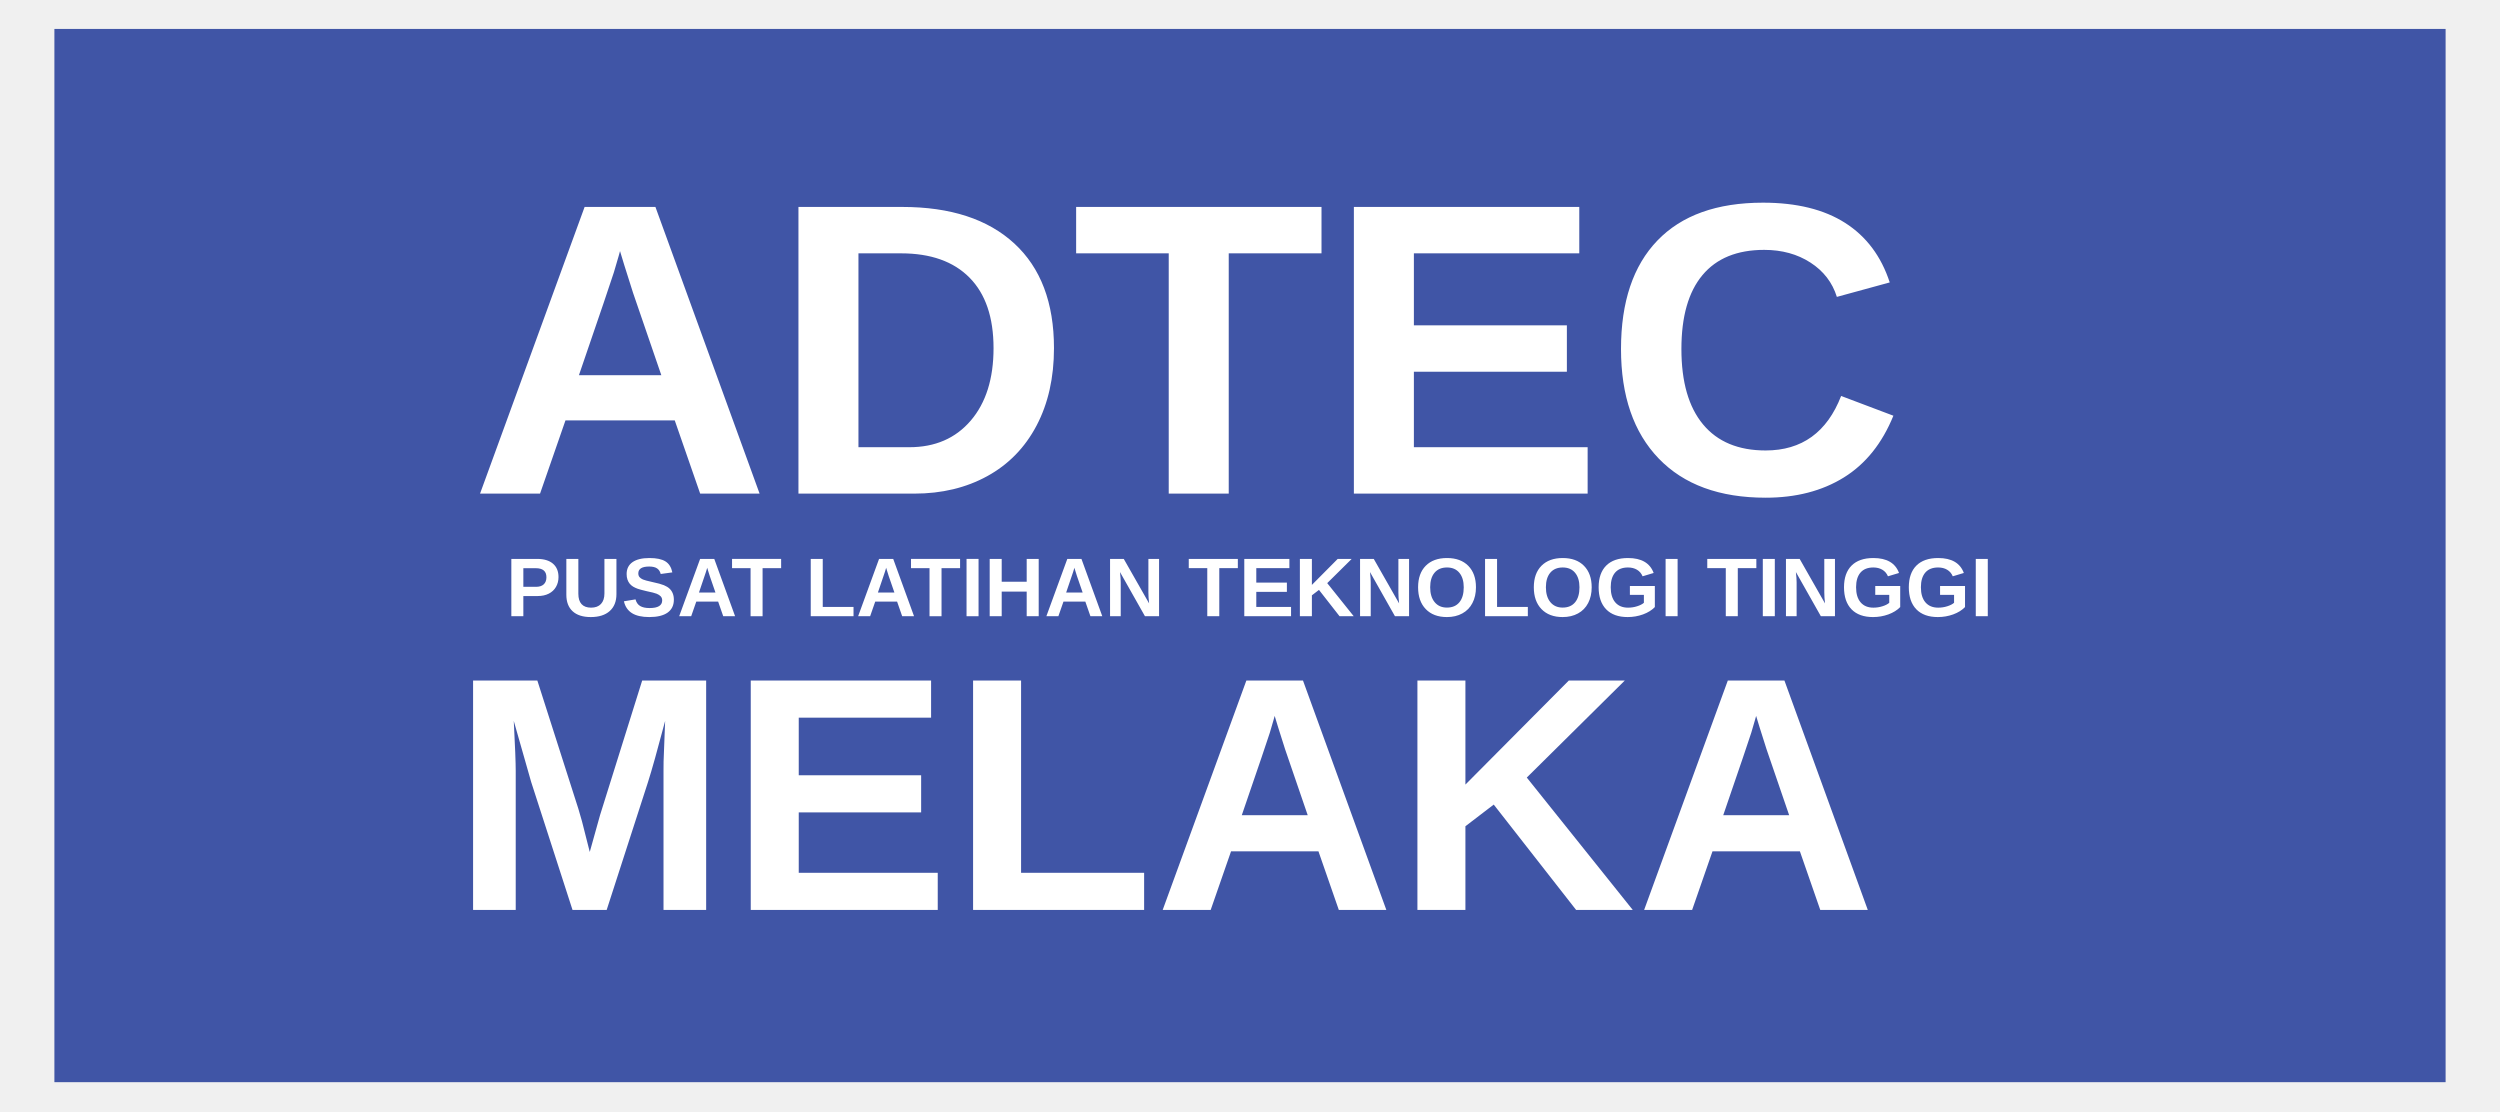
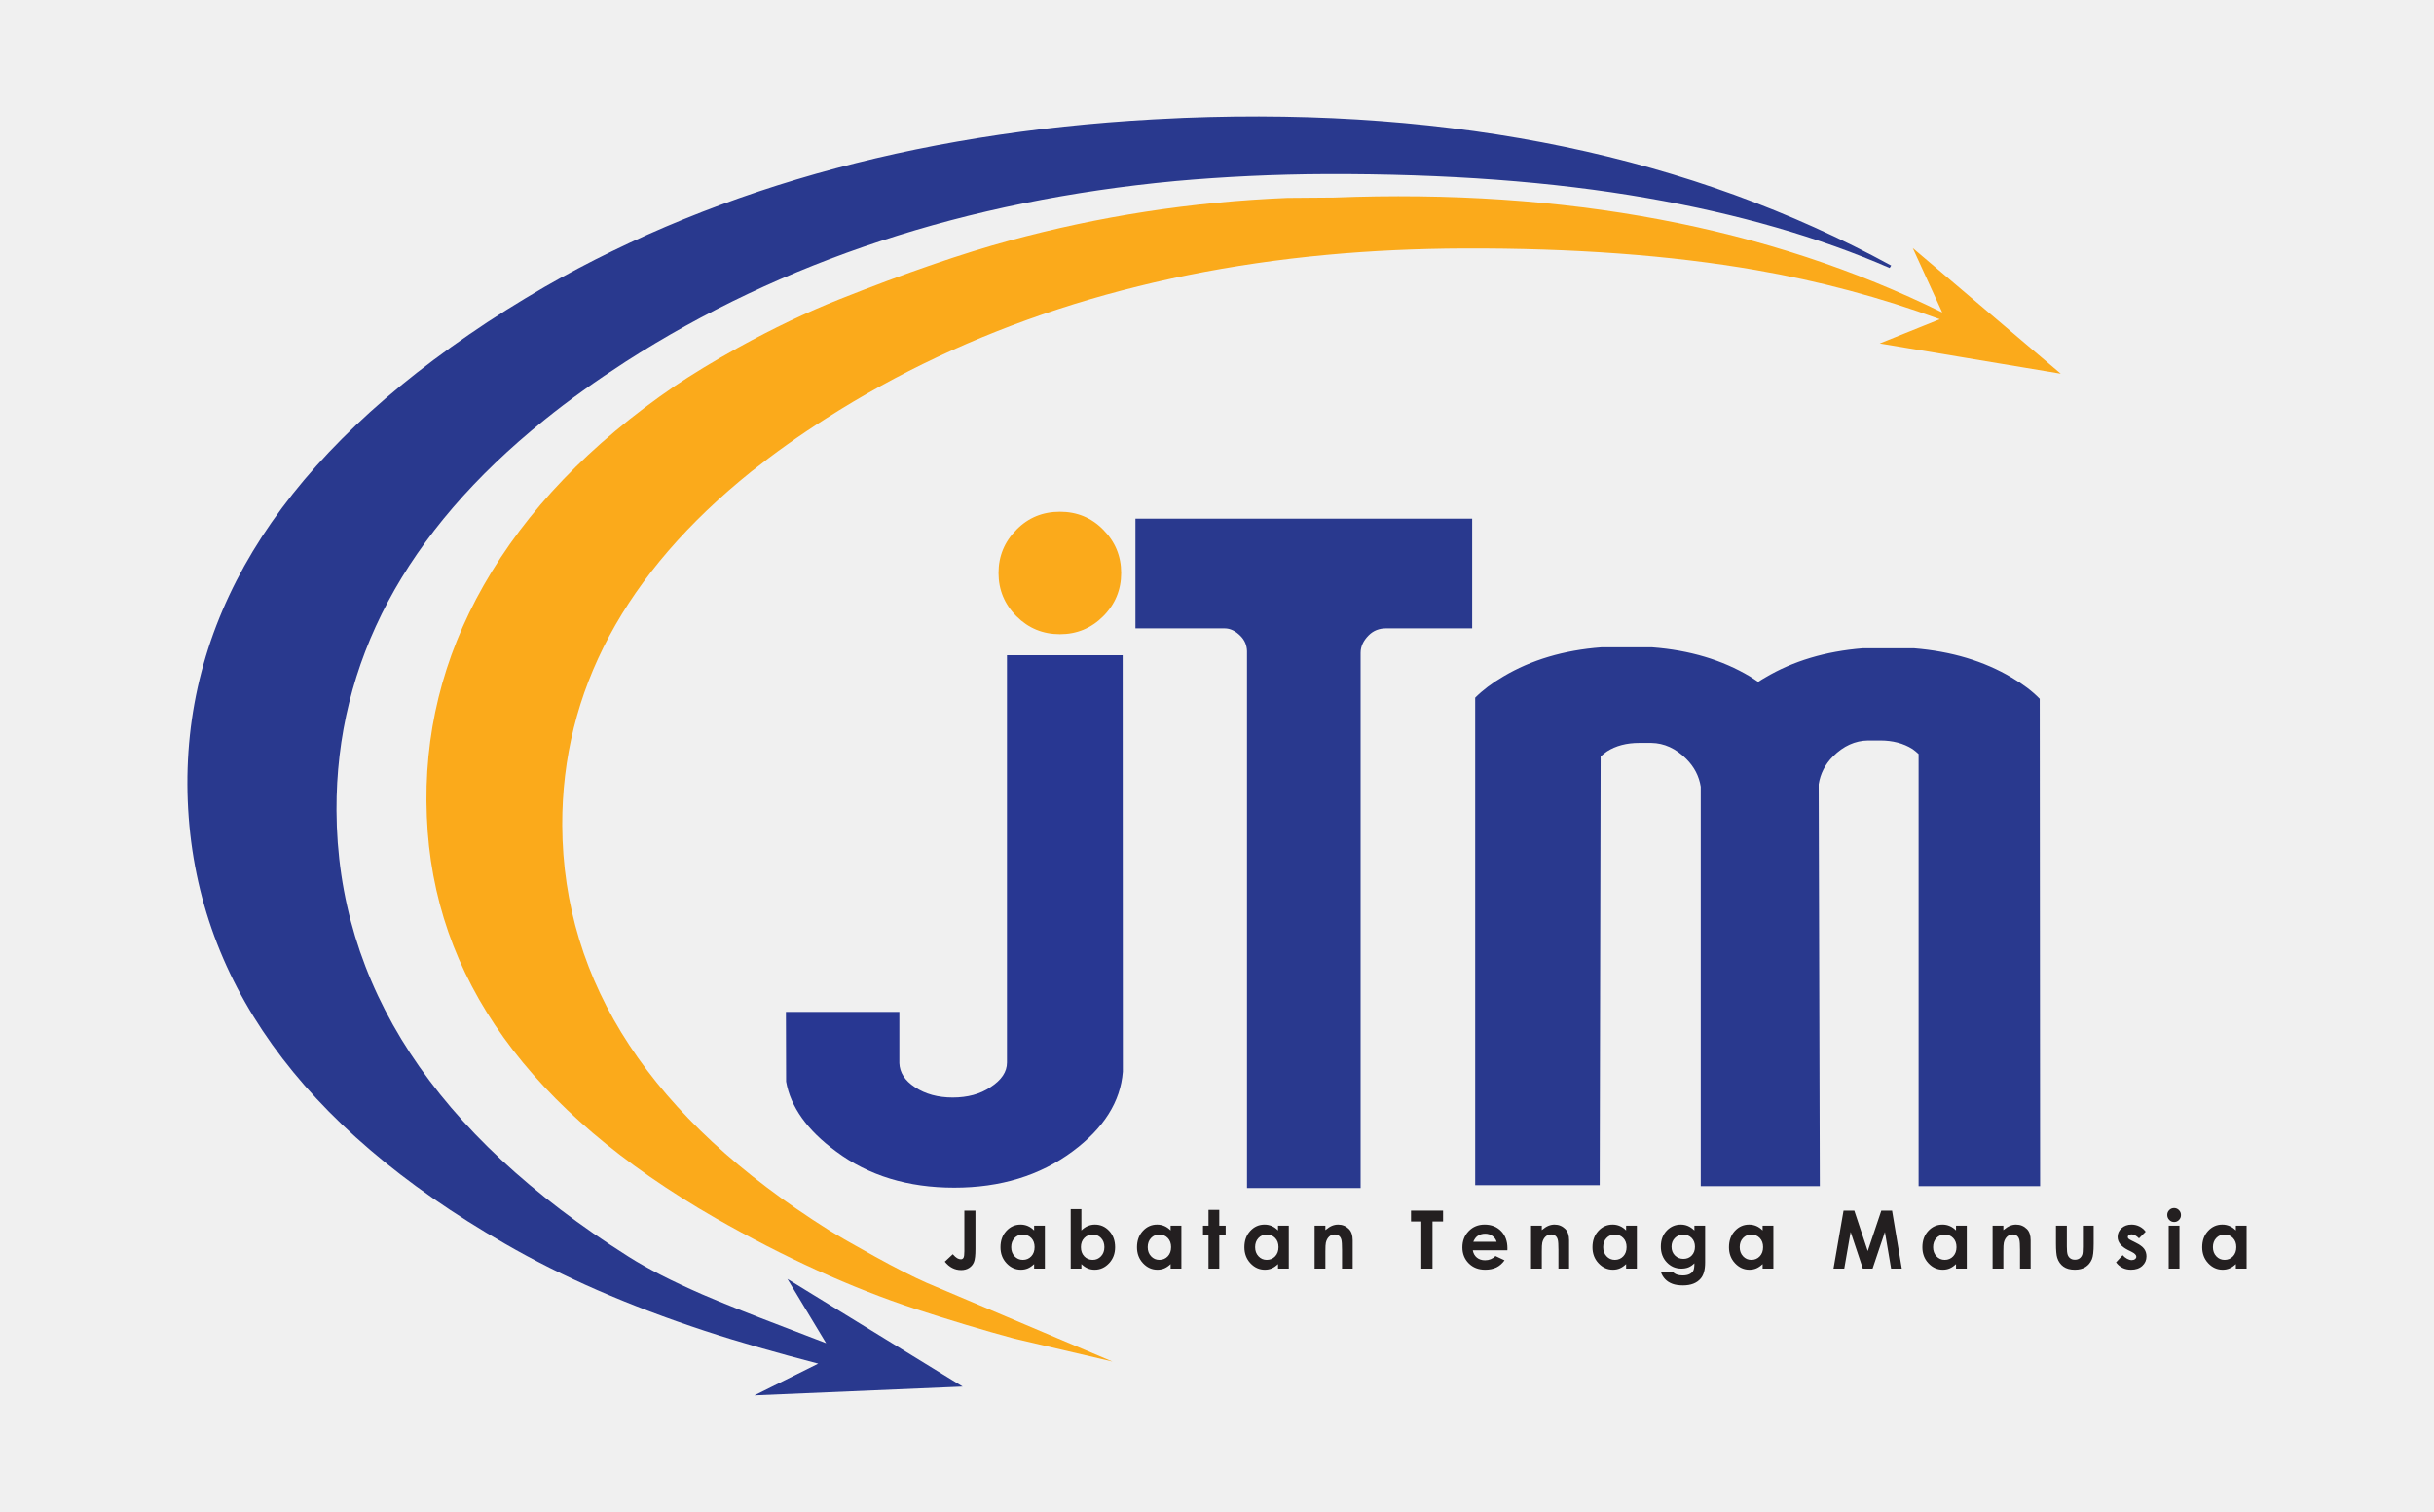
- <svg xmlns="http://www.w3.org/2000/svg" width="100%" height="100%" viewBox="0 0 1080 480" version="1.1" xml:space="preserve" style="fill-rule:evenodd;clip-rule:evenodd;stroke-linejoin:round;stroke-miterlimit:2;">
-   <g>
-     <rect x="23.5" y="12.5" width="1033" height="455" style="fill:#4055a6;" />
-     <text x="202.893px" y="213.242px" style="font-family:'Arial-Black', 'Arial', sans-serif;font-weight:900;font-size:180px;fill:#fff;">ADTEC</text>
-     <text x="194.73px" y="393.078px" style="font-family:'Arial-Black', 'Arial', sans-serif;font-weight:900;font-size:144px;fill:#fff;">MELAKA</text>
-     <text x="218.493px" y="266.209px" style="font-family:'Arial-BoldMT', 'Arial', sans-serif;font-weight:700;font-size:36px;fill:#fff;">PUSA<tspan x="315.841px 337.831px " y="266.209px 266.209px ">T </tspan>LA<tspan x="393.149px 415.14px " y="266.209px 266.209px ">TI</tspan>HAN TEKNOLOGI TINGGI</text>
+ <svg xmlns="http://www.w3.org/2000/svg" width="100%" height="100%" viewBox="0 0 1296 805" version="1.1" xml:space="preserve" style="fill-rule:evenodd;clip-rule:evenodd;stroke-linejoin:round;stroke-miterlimit:2;">
+   <g id="Layer-1">
+     <g>
+       <path d="M706.569,135.682c23.601,-2.2 47.9,-3.3 72.9,-3.4c58.201,-0.2 110,3.6 155.5,11.5c33.9,5.9 66.5,14.6 97.9,26.2l-32,12.9l96.4,16.1l-78.8,-66.9l15.701,34.3c-92.701,-45.7 -200.601,-66 -323.901,-61.2l-24.899,0.2c-51.001,2.1 -100.401,9.8 -148.101,22.8c-24.7,6.7 -54.9,17.1 -90.4,31.2c-17.1,6.8 -35.2,15.4 -54,25.8c-13.3,7.4 -24.4,14.2 -33.5,20.3c-45.3,31 -79.2,66.4 -101.8,106.1c-22,38.7 -32.1,79.8 -30.3,123.2c3.3,85.7 54.6,156.9 153.7,213.8c36.8,21 72.2,37.1 106.2,48.3c18.7,6.1 36.4,11.4 53,15.9l52.2,12.2l-98.9,-41.9c-6.6,-2.9 -16,-7.6 -28.1,-14.3c-10.5,-5.8 -18.5,-10.4 -24.2,-13.9c-94.2,-59.3 -141.4,-131.2 -141.8,-215.5c-0.2,-71.5 33.4,-134.3 100.8,-188.4c12.1,-9.6 25.2,-19 39.4,-28c76.1,-48.7 165.1,-77.8 267,-87.3" style="fill:#fbaa1b;fill-rule:nonzero;" />
+       <path d="M630.17,62.782c-1.4,0.1 -2.8,0.1 -4.1,0.2c-129.5,5.6 -241.6,35.6 -336.3,89.9c-13.7,8 -27.1,16.3 -40.1,25.3c-103.5,71 -153.4,153.8 -149.7,248.3c3.8,94.5 60,173.1 168.8,235.7c30.6,17.7 66,33.1 106.4,46.4c18.5,6.1 38.7,11.8 60.5,17.5l-34,16.9l110.9,-4.7l-93.3,-57.3l20.6,34.2c-6.3,-2.4 -13.7,-5.3 -22.4,-8.6c-18.9,-7.2 -33.4,-13 -43.6,-17.4c-16,-7 -29,-13.6 -39.1,-20c-103.4,-65.4 -155.2,-144.7 -155.6,-237.7c-0.3,-78.9 36.6,-148.2 110.6,-207.8c13.2,-10.7 27.6,-20.9 43.2,-31c83.6,-53.7 181.2,-85.8 293.1,-96.3c25.8,-2.3 52.6,-3.6 80,-3.701c63.9,-0.199 120.7,4 170.6,12.701c48.9,8.5 92.1,21 129.5,37.3l0.8,-1.3c-106.4,-58.1 -231.9,-84.3 -376.8,-78.6" style="fill:#29398e;fill-rule:nonzero;" />
+       <path d="M596.97,305.082c0,-9 -3.2,-16.7 -9.6,-23.1c-6.3,-6.4 -14,-9.5 -23,-9.5c-9.1,0 -16.8,3.1 -23.1,9.5c-6.4,6.4 -9.6,14.1 -9.6,23.1c0,9 3.2,16.7 9.6,23.1c6.3,6.3 14,9.5 23.1,9.5c9,0 16.7,-3.2 23,-9.5c6.4,-6.4 9.6,-14.1 9.6,-23.1" style="fill:#fbaa1b;fill-rule:nonzero;" />
+       <path d="M785.47,371.482l0,259.6l66.3,0l0.5,-228.3c1,-0.9 2.1,-1.8 3.4,-2.7c4.7,-3 10.4,-4.5 17.1,-4.5l6.5,0c6.8,0.101 13,2.9 18.599,8.5c4.301,4.3 6.801,9.2 7.701,14.8l0,212.7l63.4,0l-0.601,-214c0.901,-5.6 3.401,-10.6 7.601,-14.8c5.6,-5.599 11.8,-8.4 18.7,-8.5l6.5,0c6.6,0 12.3,1.5 17.1,4.5c1.2,0.901 2.4,1.8 3.3,2.7l0,230.1l64.7,0l-0.2,-259.5c-4,-4.1 -8.9,-7.8 -14.9,-11.3c-14.801,-8.8 -32.2,-14 -52.1,-15.6l-27.201,0c-19.899,1.6 -37.199,6.8 -52,15.6c-1.299,0.7 -2.5,1.5 -3.699,2.3c-1.4,-1 -2.9,-1.9 -4.4,-2.9c-14.8,-8.8 -32.1,-14 -52,-15.5l-27.2,0c-19.9,1.5 -37.3,6.7 -52.1,15.5c-6,3.5 -11,7.3 -15,11.3" style="fill:#29398e;fill-rule:nonzero;" />
+       <path d="M604.569,276.182l0,58.4l47.5,0c2.9,0 5.7,1.3 8.4,4c2.3,2.3 3.4,5 3.5,8.1l0,285.9l60.5,0l0,-285c0,-3.3 1.401,-6.4 4.3,-9.3c2.5,-2.5 5.601,-3.7 9.2,-3.7l45.901,0l0,-58.4l-179.301,0Z" style="fill:#29398e;fill-rule:nonzero;" />
+       <path d="M597.77,348.882l-61.6,0l0,216.9c0,4.901 -2.9,9.3 -8.8,13.1c-5.5,3.7 -12.2,5.5 -20.1,5.5c-7.8,0 -14.5,-1.8 -20.1,-5.5c-5.4,-3.5 -8.1,-7.8 -8.3,-12.8l0,-27.3l-60.4,0l0.1,37.1c2.4,13.5 11.2,25.9 26.6,37.2c17.3,12.901 38.3,19.3 62.9,19.3c24.6,0 45.6,-6.399 63,-19.3c16.6,-12.3 25.6,-26.5 26.8,-42.5l-0.1,-221.7Z" style="fill:#283792;fill-rule:nonzero;" />
+       <path d="M513.482,644.596l5.9,0l0,20.492c0,3.262 -0.259,5.55 -0.777,6.866c-0.518,1.316 -1.372,2.362 -2.561,3.139c-1.19,0.777 -2.618,1.165 -4.284,1.165c-3.401,0 -6.299,-1.491 -8.692,-4.472l4.241,-3.968c0.938,1.064 1.736,1.777 2.394,2.141c0.657,0.365 1.294,0.546 1.91,0.546c0.63,0 1.099,-0.265 1.407,-0.798c0.308,-0.532 0.462,-1.7 0.462,-3.507l0,-21.604Z" style="fill:#231f20;fill-rule:nonzero;" />
+       <path d="M544.596,657.341c-1.772,0 -3.244,0.626 -4.416,1.879c-1.171,1.252 -1.757,2.859 -1.757,4.818c0,1.974 0.596,3.598 1.789,4.871c1.193,1.274 2.66,1.911 4.405,1.911c1.799,0 3.292,-0.626 4.478,-1.879c1.185,-1.252 1.778,-2.894 1.778,-4.924c0,-1.987 -0.593,-3.597 -1.778,-4.828c-1.186,-1.233 -2.686,-1.848 -4.499,-1.848m6.025,-4.703l5.732,0l0,22.844l-5.732,0l0,-2.415c-1.118,1.063 -2.24,1.83 -3.365,2.299c-1.126,0.469 -2.346,0.704 -3.66,0.704c-2.95,0 -5.502,-1.145 -7.655,-3.434c-2.153,-2.289 -3.229,-5.133 -3.229,-8.535c0,-3.528 1.041,-6.417 3.125,-8.671c2.083,-2.253 4.613,-3.38 7.591,-3.38c1.37,0 2.656,0.259 3.858,0.776c1.203,0.519 2.314,1.295 3.335,2.331l0,-2.519Z" style="fill:#231f20;fill-rule:nonzero;" />
+       <path d="M581.819,657.341c-1.806,0 -3.304,0.615 -4.493,1.848c-1.19,1.231 -1.785,2.841 -1.785,4.828c0,2.03 0.595,3.672 1.785,4.924c1.189,1.253 2.687,1.879 4.493,1.879c1.75,0 3.223,-0.637 4.42,-1.911c1.196,-1.273 1.795,-2.897 1.795,-4.871c0,-1.959 -0.588,-3.566 -1.764,-4.818c-1.176,-1.253 -2.659,-1.879 -4.451,-1.879m-6.026,-13.521l0,11.337c1.036,-1.036 2.155,-1.812 3.359,-2.331c1.204,-0.517 2.492,-0.776 3.864,-0.776c2.981,0 5.514,1.127 7.6,3.38c2.086,2.254 3.129,5.143 3.129,8.671c0,3.402 -1.078,6.246 -3.234,8.535c-2.155,2.289 -4.71,3.434 -7.663,3.434c-1.316,0 -2.541,-0.235 -3.675,-0.704c-1.133,-0.469 -2.26,-1.236 -3.38,-2.299l0,2.415l-5.69,0l0,-31.662l5.69,0Z" style="fill:#231f20;fill-rule:nonzero;" />
+       <path d="M617.279,657.341c-1.772,0 -3.244,0.626 -4.416,1.879c-1.171,1.252 -1.757,2.859 -1.757,4.818c0,1.974 0.596,3.598 1.789,4.871c1.193,1.274 2.66,1.911 4.405,1.911c1.799,0 3.292,-0.626 4.478,-1.879c1.185,-1.252 1.778,-2.894 1.778,-4.924c0,-1.987 -0.593,-3.597 -1.778,-4.828c-1.186,-1.233 -2.686,-1.848 -4.499,-1.848m6.025,-4.703l5.732,0l0,22.844l-5.732,0l0,-2.415c-1.118,1.063 -2.24,1.83 -3.365,2.299c-1.126,0.469 -2.346,0.704 -3.66,0.704c-2.95,0 -5.502,-1.145 -7.655,-3.434c-2.153,-2.289 -3.229,-5.133 -3.229,-8.535c0,-3.528 1.041,-6.417 3.125,-8.671c2.083,-2.253 4.613,-3.38 7.591,-3.38c1.37,0 2.656,0.259 3.858,0.776c1.203,0.519 2.314,1.295 3.335,2.331l0,-2.519Z" style="fill:#231f20;fill-rule:nonzero;" />
+       <path d="M643.479,644.218l5.732,0l0,8.42l3.401,0l0,4.934l-3.401,0l0,17.91l-5.732,0l0,-17.91l-2.939,0l0,-4.934l2.939,0l0,-8.42Z" style="fill:#231f20;fill-rule:nonzero;" />
+       <path d="M674.467,657.341c-1.771,0 -3.243,0.626 -4.415,1.879c-1.172,1.252 -1.758,2.859 -1.758,4.818c0,1.974 0.596,3.598 1.789,4.871c1.193,1.274 2.661,1.911 4.405,1.911c1.799,0 3.292,-0.626 4.478,-1.879c1.186,-1.252 1.778,-2.894 1.778,-4.924c0,-1.987 -0.592,-3.597 -1.778,-4.828c-1.186,-1.233 -2.685,-1.848 -4.499,-1.848m6.025,-4.703l5.733,0l0,22.844l-5.733,0l0,-2.415c-1.118,1.063 -2.24,1.83 -3.365,2.299c-1.126,0.469 -2.346,0.704 -3.66,0.704c-2.95,0 -5.501,-1.145 -7.654,-3.434c-2.154,-2.289 -3.23,-5.133 -3.23,-8.535c0,-3.528 1.042,-6.417 3.125,-8.671c2.083,-2.253 4.613,-3.38 7.591,-3.38c1.371,0 2.656,0.259 3.859,0.776c1.203,0.519 2.314,1.295 3.334,2.331l0,-2.519Z" style="fill:#231f20;fill-rule:nonzero;" />
+       <path d="M699.975,652.638l5.732,0l0,2.34c1.299,-1.096 2.477,-1.858 3.533,-2.285c1.054,-0.429 2.134,-0.643 3.239,-0.643c2.264,0 4.185,0.791 5.766,2.372c1.328,1.344 1.992,3.331 1.992,5.963l0,15.097l-5.67,0l0,-10.004c0,-2.727 -0.122,-4.537 -0.366,-5.432c-0.246,-0.894 -0.671,-1.576 -1.279,-2.045c-0.607,-0.468 -1.357,-0.703 -2.251,-0.703c-1.159,0 -2.154,0.389 -2.985,1.164c-0.83,0.777 -1.406,1.85 -1.728,3.22c-0.168,0.714 -0.251,2.258 -0.251,4.634l0,9.166l-5.732,0l0,-22.844Z" style="fill:#231f20;fill-rule:nonzero;" />
+       <path d="M751.305,644.596l17.07,0l0,5.795l-5.627,0l0,25.091l-5.963,0l0,-25.091l-5.48,0l0,-5.795Z" style="fill:#231f20;fill-rule:nonzero;" />
+       <path d="M796.885,661.205c-0.378,-1.273 -1.125,-2.311 -2.24,-3.107c-1.114,-0.799 -2.407,-1.198 -3.88,-1.198c-1.599,0 -3,0.449 -4.206,1.344c-0.757,0.561 -1.458,1.547 -2.104,2.961l12.43,0Zm5.732,4.514l-18.414,0c0.266,1.624 0.977,2.915 2.132,3.873c1.154,0.959 2.628,1.439 4.419,1.439c2.143,0 3.983,-0.749 5.523,-2.247l4.829,2.268c-1.204,1.708 -2.646,2.971 -4.325,3.79c-1.68,0.818 -3.675,1.228 -5.984,1.228c-3.584,0 -6.502,-1.131 -8.756,-3.39c-2.254,-2.262 -3.381,-5.092 -3.381,-8.495c0,-3.484 1.124,-6.378 3.371,-8.681c2.247,-2.303 5.063,-3.453 8.451,-3.453c3.596,0 6.522,1.15 8.776,3.453c2.254,2.303 3.381,5.344 3.381,9.123l-0.022,1.092Z" style="fill:#231f20;fill-rule:nonzero;" />
+       <path d="M815.212,652.638l5.731,0l0,2.34c1.301,-1.096 2.478,-1.858 3.534,-2.285c1.054,-0.429 2.134,-0.643 3.239,-0.643c2.265,0 4.186,0.791 5.766,2.372c1.327,1.344 1.991,3.331 1.991,5.963l0,15.097l-5.668,0l0,-10.004c0,-2.727 -0.123,-4.537 -0.367,-5.432c-0.245,-0.894 -0.67,-1.576 -1.278,-2.045c-0.607,-0.468 -1.358,-0.703 -2.252,-0.703c-1.159,0 -2.154,0.389 -2.984,1.164c-0.832,0.777 -1.408,1.85 -1.729,3.22c-0.168,0.714 -0.252,2.258 -0.252,4.634l0,9.166l-5.731,0l0,-22.844Z" style="fill:#231f20;fill-rule:nonzero;" />
+       <path d="M859.806,657.341c-1.772,0 -3.243,0.626 -4.415,1.879c-1.172,1.252 -1.758,2.859 -1.758,4.818c0,1.974 0.596,3.598 1.789,4.871c1.193,1.274 2.66,1.911 4.405,1.911c1.799,0 3.292,-0.626 4.478,-1.879c1.186,-1.252 1.778,-2.894 1.778,-4.924c0,-1.987 -0.592,-3.597 -1.778,-4.828c-1.186,-1.233 -2.686,-1.848 -4.499,-1.848m6.025,-4.703l5.732,0l0,22.844l-5.732,0l0,-2.415c-1.118,1.063 -2.241,1.83 -3.366,2.299c-1.125,0.469 -2.346,0.704 -3.659,0.704c-2.95,0 -5.502,-1.145 -7.655,-3.434c-2.153,-2.289 -3.229,-5.133 -3.229,-8.535c0,-3.528 1.041,-6.417 3.125,-8.671c2.082,-2.253 4.613,-3.38 7.591,-3.38c1.37,0 2.656,0.259 3.858,0.776c1.204,0.519 2.315,1.295 3.335,2.331l0,-2.519Z" style="fill:#231f20;fill-rule:nonzero;" />
+       <path d="M896.252,657.404c-1.806,0 -3.297,0.605 -4.473,1.816c-1.175,1.211 -1.763,2.733 -1.763,4.567c0,1.904 0.601,3.465 1.806,4.681c1.203,1.219 2.715,1.828 4.535,1.828c1.778,0 3.245,-0.595 4.399,-1.785c1.154,-1.189 1.732,-2.751 1.732,-4.682c0,-1.904 -0.582,-3.45 -1.743,-4.64c-1.162,-1.189 -2.659,-1.785 -4.493,-1.785m5.941,-4.766l5.711,0l0,19.569c0,3.863 -0.776,6.704 -2.33,8.523c-2.086,2.464 -5.228,3.695 -9.427,3.695c-2.24,0 -4.123,-0.279 -5.648,-0.839c-1.526,-0.56 -2.813,-1.382 -3.863,-2.467c-1.05,-1.084 -1.827,-2.404 -2.331,-3.957l6.32,0c0.56,0.642 1.281,1.13 2.162,1.459c0.883,0.328 1.925,0.493 3.129,0.493c1.539,0 2.778,-0.238 3.717,-0.714c0.937,-0.476 1.598,-1.092 1.984,-1.848c0.385,-0.755 0.576,-2.057 0.576,-3.905c-1.007,1.008 -2.064,1.732 -3.17,2.173c-1.105,0.441 -2.359,0.662 -3.757,0.662c-3.067,0 -5.657,-1.105 -7.77,-3.318c-2.113,-2.211 -3.17,-5.01 -3.17,-8.399c0,-3.625 1.119,-6.536 3.36,-8.734c2.029,-1.986 4.451,-2.981 7.264,-2.981c1.316,0 2.558,0.241 3.728,0.725c1.168,0.483 2.34,1.277 3.515,2.383l0,-2.52Z" style="fill:#231f20;fill-rule:nonzero;" />
+       <path d="M932.489,657.341c-1.772,0 -3.243,0.626 -4.415,1.879c-1.172,1.252 -1.758,2.859 -1.758,4.818c0,1.974 0.596,3.598 1.789,4.871c1.193,1.274 2.66,1.911 4.405,1.911c1.799,0 3.292,-0.626 4.478,-1.879c1.186,-1.252 1.778,-2.894 1.778,-4.924c0,-1.987 -0.592,-3.597 -1.778,-4.828c-1.186,-1.233 -2.686,-1.848 -4.499,-1.848m6.025,-4.703l5.732,0l0,22.844l-5.732,0l0,-2.415c-1.118,1.063 -2.241,1.83 -3.366,2.299c-1.125,0.469 -2.346,0.704 -3.659,0.704c-2.95,0 -5.502,-1.145 -7.655,-3.434c-2.153,-2.289 -3.229,-5.133 -3.229,-8.535c0,-3.528 1.041,-6.417 3.125,-8.671c2.082,-2.253 4.613,-3.38 7.591,-3.38c1.37,0 2.656,0.259 3.858,0.776c1.204,0.519 2.315,1.295 3.335,2.331l0,-2.519Z" style="fill:#231f20;fill-rule:nonzero;" />
+       <path d="M981.608,644.596l5.728,0l7.16,21.542l7.224,-21.542l5.725,0l5.181,30.886l-5.685,0l-3.312,-19.506l-6.561,19.506l-5.182,0l-6.503,-19.506l-3.391,19.506l-5.732,0l5.348,-30.886Z" style="fill:#231f20;fill-rule:nonzero;" />
+       <path d="M1035.47,657.341c-1.771,0 -3.243,0.626 -4.415,1.879c-1.172,1.252 -1.758,2.859 -1.758,4.818c0,1.974 0.597,3.598 1.789,4.871c1.193,1.274 2.661,1.911 4.405,1.911c1.799,0 3.292,-0.626 4.478,-1.879c1.186,-1.252 1.778,-2.894 1.778,-4.924c0,-1.987 -0.592,-3.597 -1.778,-4.828c-1.186,-1.233 -2.685,-1.848 -4.499,-1.848m6.025,-4.703l5.733,0l0,22.844l-5.733,0l0,-2.415c-1.118,1.063 -2.24,1.83 -3.365,2.299c-1.126,0.469 -2.346,0.704 -3.66,0.704c-2.949,0 -5.502,-1.145 -7.654,-3.434c-2.154,-2.289 -3.23,-5.133 -3.23,-8.535c0,-3.528 1.042,-6.417 3.125,-8.671c2.083,-2.253 4.613,-3.38 7.591,-3.38c1.371,0 2.656,0.259 3.859,0.776c1.203,0.519 2.314,1.295 3.334,2.331l0,-2.519Z" style="fill:#231f20;fill-rule:nonzero;" />
+       <path d="M1060.97,652.638l5.732,0l0,2.34c1.299,-1.096 2.477,-1.858 3.533,-2.285c1.054,-0.429 2.134,-0.643 3.239,-0.643c2.264,0 4.185,0.791 5.766,2.372c1.328,1.344 1.992,3.331 1.992,5.963l0,15.097l-5.67,0l0,-10.004c0,-2.727 -0.122,-4.537 -0.366,-5.432c-0.246,-0.894 -0.671,-1.576 -1.279,-2.045c-0.607,-0.468 -1.357,-0.703 -2.251,-0.703c-1.159,0 -2.154,0.389 -2.985,1.164c-0.83,0.777 -1.406,1.85 -1.728,3.22c-0.168,0.714 -0.251,2.258 -0.251,4.634l0,9.166l-5.732,0l0,-22.844Z" style="fill:#231f20;fill-rule:nonzero;" />
+       <path d="M1094.71,652.638l5.795,0l0,11.002c0,2.141 0.147,3.629 0.441,4.461c0.295,0.833 0.77,1.48 1.422,1.942c0.653,0.462 1.455,0.693 2.41,0.693c0.953,0 1.764,-0.227 2.43,-0.682c0.667,-0.455 1.162,-1.123 1.484,-2.006c0.239,-0.657 0.358,-2.064 0.358,-4.22l0,-11.19l5.732,0l0,9.679c0,3.989 -0.314,6.718 -0.945,8.188c-0.77,1.792 -1.903,3.167 -3.4,4.125c-1.498,0.959 -3.403,1.44 -5.711,1.44c-2.506,0 -4.533,-0.561 -6.078,-1.68c-1.547,-1.12 -2.636,-2.681 -3.266,-4.683c-0.448,-1.385 -0.672,-3.905 -0.672,-7.558l0,-9.511Z" style="fill:#231f20;fill-rule:nonzero;" />
+       <path d="M1142.48,655.83l-3.549,3.548c-1.441,-1.428 -2.75,-2.142 -3.926,-2.142c-0.644,0 -1.148,0.137 -1.511,0.41c-0.365,0.272 -0.546,0.612 -0.546,1.018c0,0.309 0.115,0.592 0.346,0.85c0.231,0.259 0.801,0.613 1.711,1.06l2.1,1.051c2.211,1.092 3.73,2.204 4.557,3.338c0.825,1.134 1.238,2.464 1.238,3.989c0,2.03 -0.745,3.724 -2.236,5.081c-1.491,1.358 -3.489,2.037 -5.995,2.037c-3.332,0 -5.991,-1.303 -7.978,-3.906l3.527,-3.842c0.672,0.784 1.459,1.418 2.363,1.901c0.902,0.482 1.704,0.724 2.403,0.724c0.756,0 1.365,-0.181 1.827,-0.547c0.462,-0.363 0.692,-0.783 0.692,-1.259c0,-0.881 -0.832,-1.743 -2.498,-2.582l-1.931,-0.966c-3.696,-1.862 -5.543,-4.193 -5.543,-6.992c0,-1.806 0.696,-3.349 2.089,-4.63c1.393,-1.28 3.173,-1.92 5.343,-1.92c1.484,0 2.88,0.324 4.189,0.976c1.308,0.651 2.418,1.584 3.328,2.803" style="fill:#231f20;fill-rule:nonzero;" />
+       <path d="M1154.74,652.638l5.731,0l0,22.844l-5.731,0l0,-22.844Zm2.866,-9.406c1.005,0 1.867,0.363 2.586,1.092c0.718,0.727 1.078,1.609 1.078,2.644c0,1.023 -0.356,1.894 -1.069,2.616c-0.711,0.72 -1.562,1.08 -2.552,1.08c-1.02,0 -1.889,-0.368 -2.608,-1.102c-0.718,-0.734 -1.078,-1.627 -1.078,-2.678c0,-1.008 0.356,-1.868 1.068,-2.582c0.711,-0.714 1.57,-1.07 2.575,-1.07" style="fill:#231f20;fill-rule:nonzero;" />
+       <path d="M1184.46,657.341c-1.772,0 -3.244,0.626 -4.416,1.879c-1.172,1.252 -1.758,2.859 -1.758,4.818c0,1.974 0.596,3.598 1.789,4.871c1.194,1.274 2.66,1.911 4.405,1.911c1.8,0 3.293,-0.626 4.478,-1.879c1.186,-1.252 1.779,-2.894 1.779,-4.924c0,-1.987 -0.593,-3.597 -1.779,-4.828c-1.185,-1.233 -2.686,-1.848 -4.498,-1.848m6.025,-4.703l5.732,0l0,22.844l-5.732,0l0,-2.415c-1.119,1.063 -2.241,1.83 -3.366,2.299c-1.126,0.469 -2.346,0.704 -3.659,0.704c-2.951,0 -5.502,-1.145 -7.655,-3.434c-2.154,-2.289 -3.23,-5.133 -3.23,-8.535c0,-3.528 1.041,-6.417 3.125,-8.671c2.083,-2.253 4.614,-3.38 7.592,-3.38c1.369,0 2.656,0.259 3.857,0.776c1.204,0.519 2.315,1.295 3.336,2.331l0,-2.519Z" style="fill:#231f20;fill-rule:nonzero;" />
+     </g>
  </g>
</svg>
